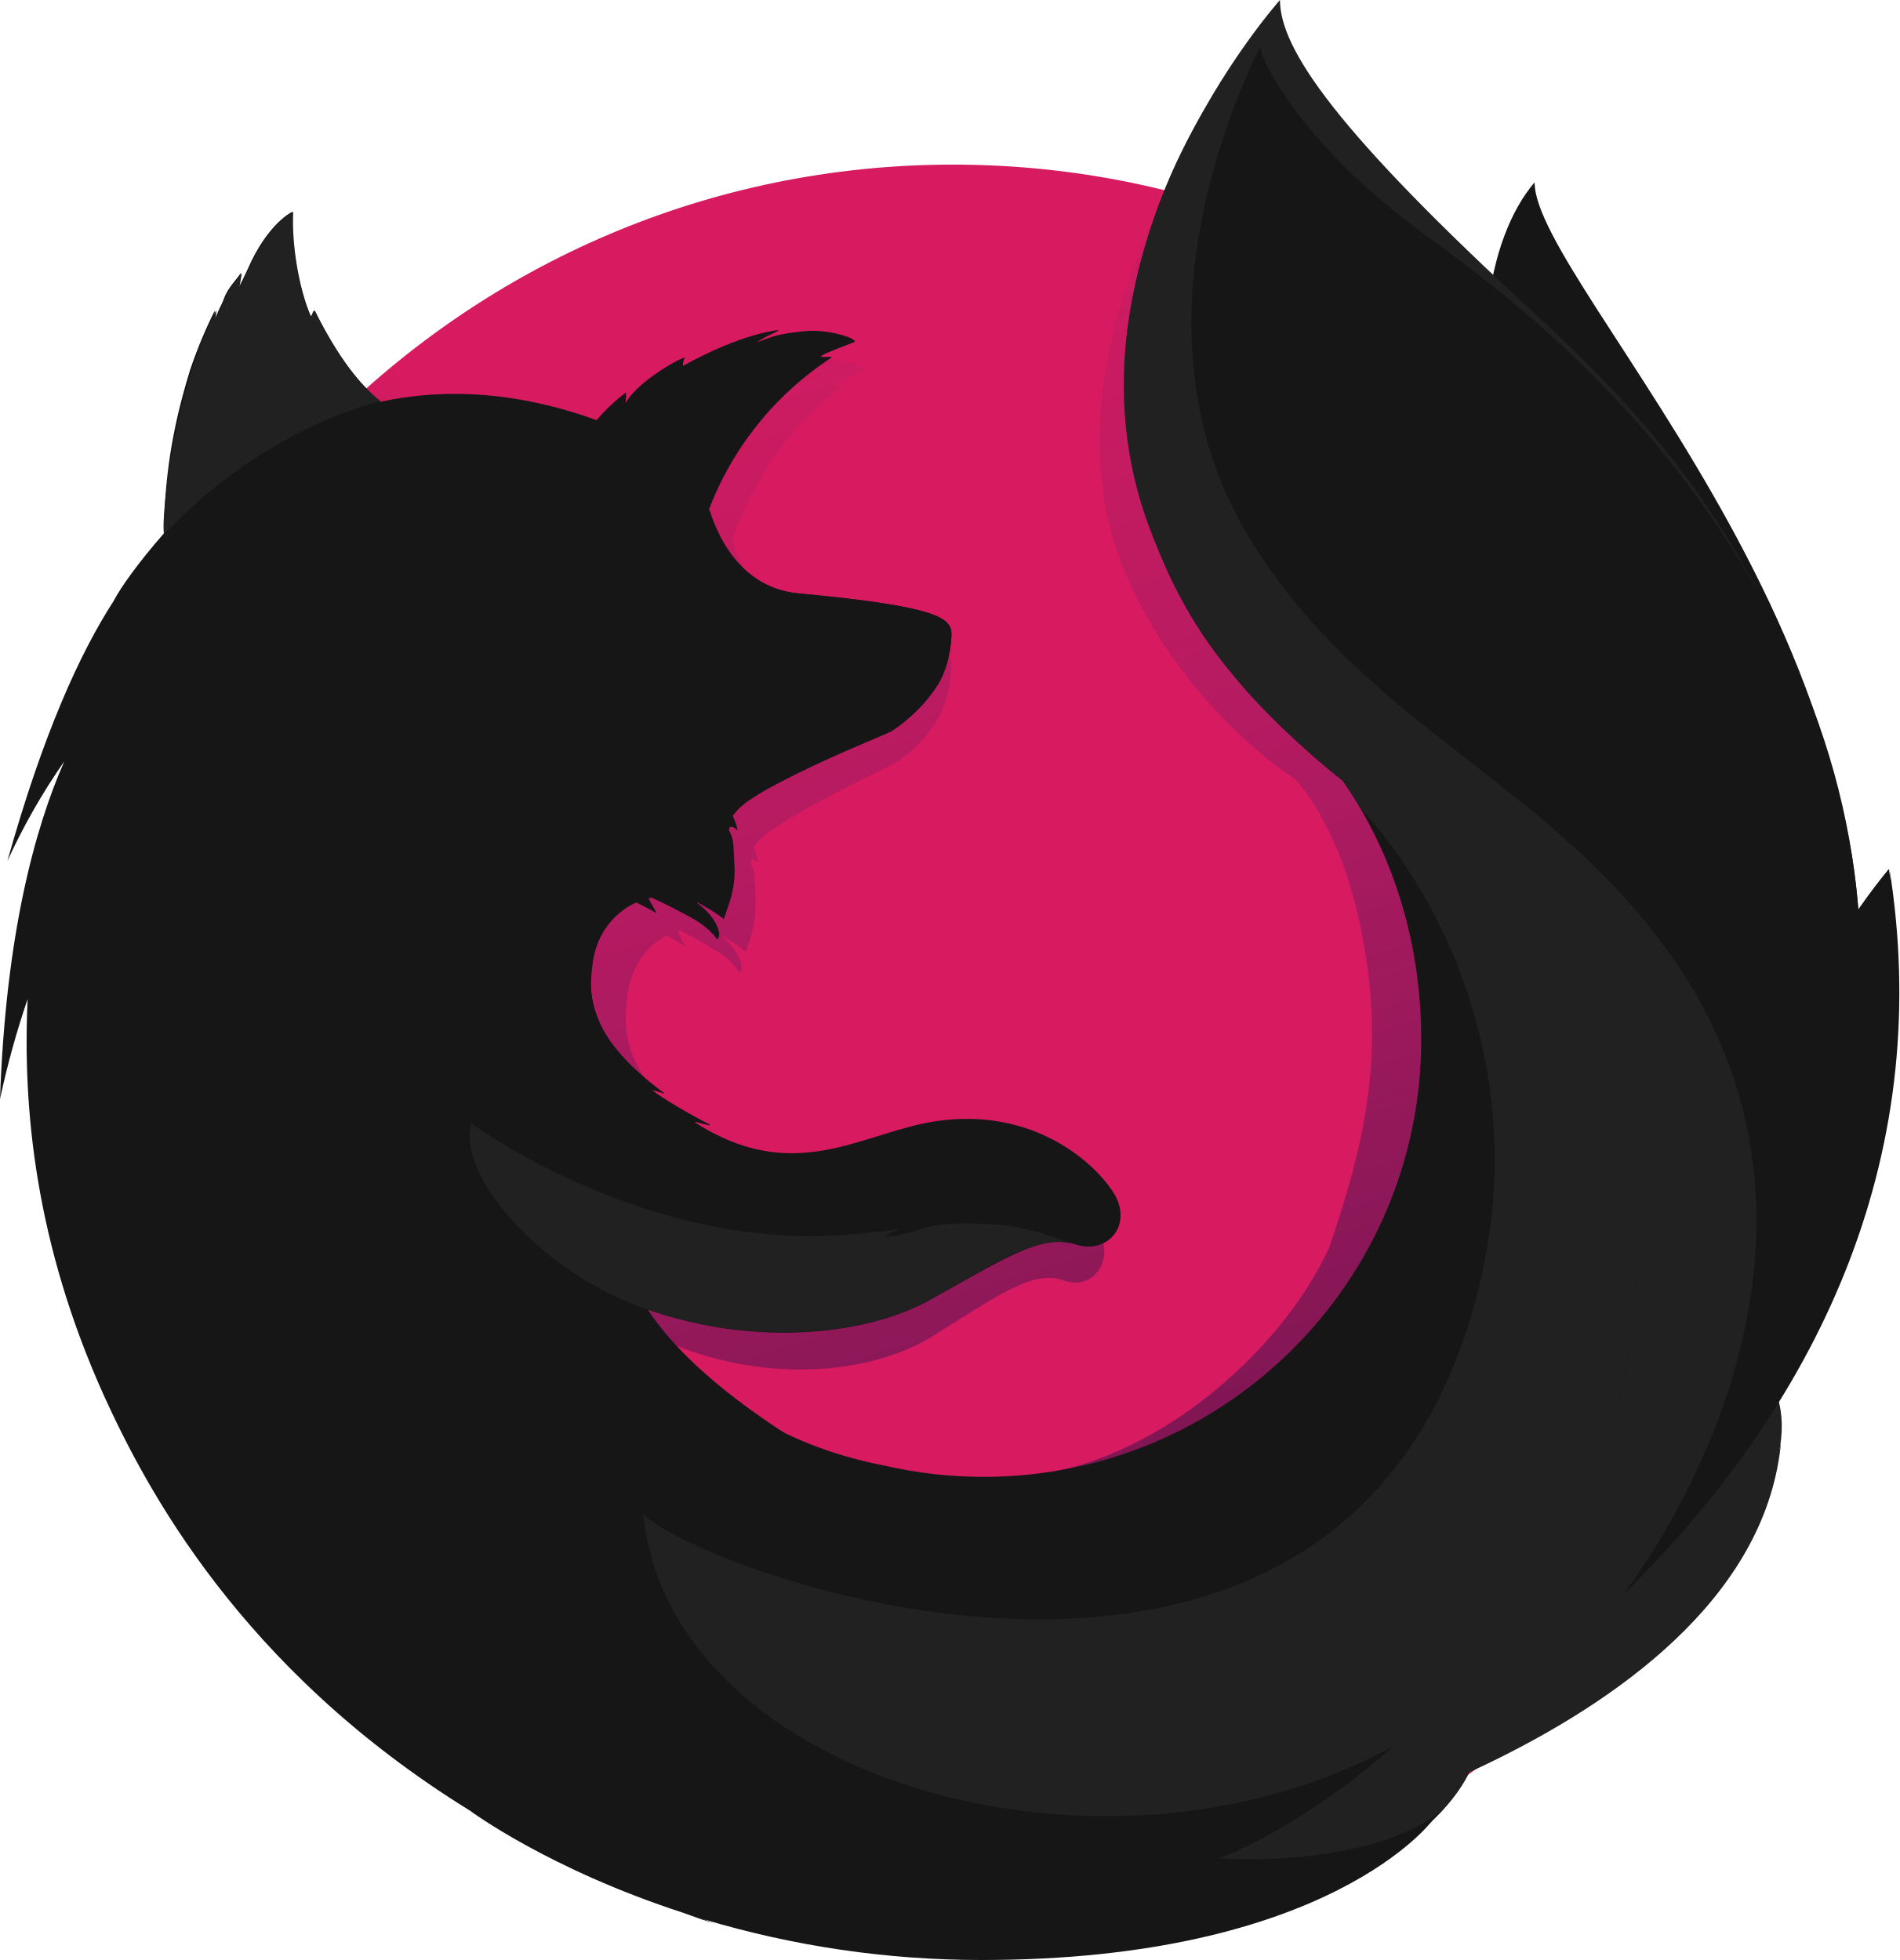
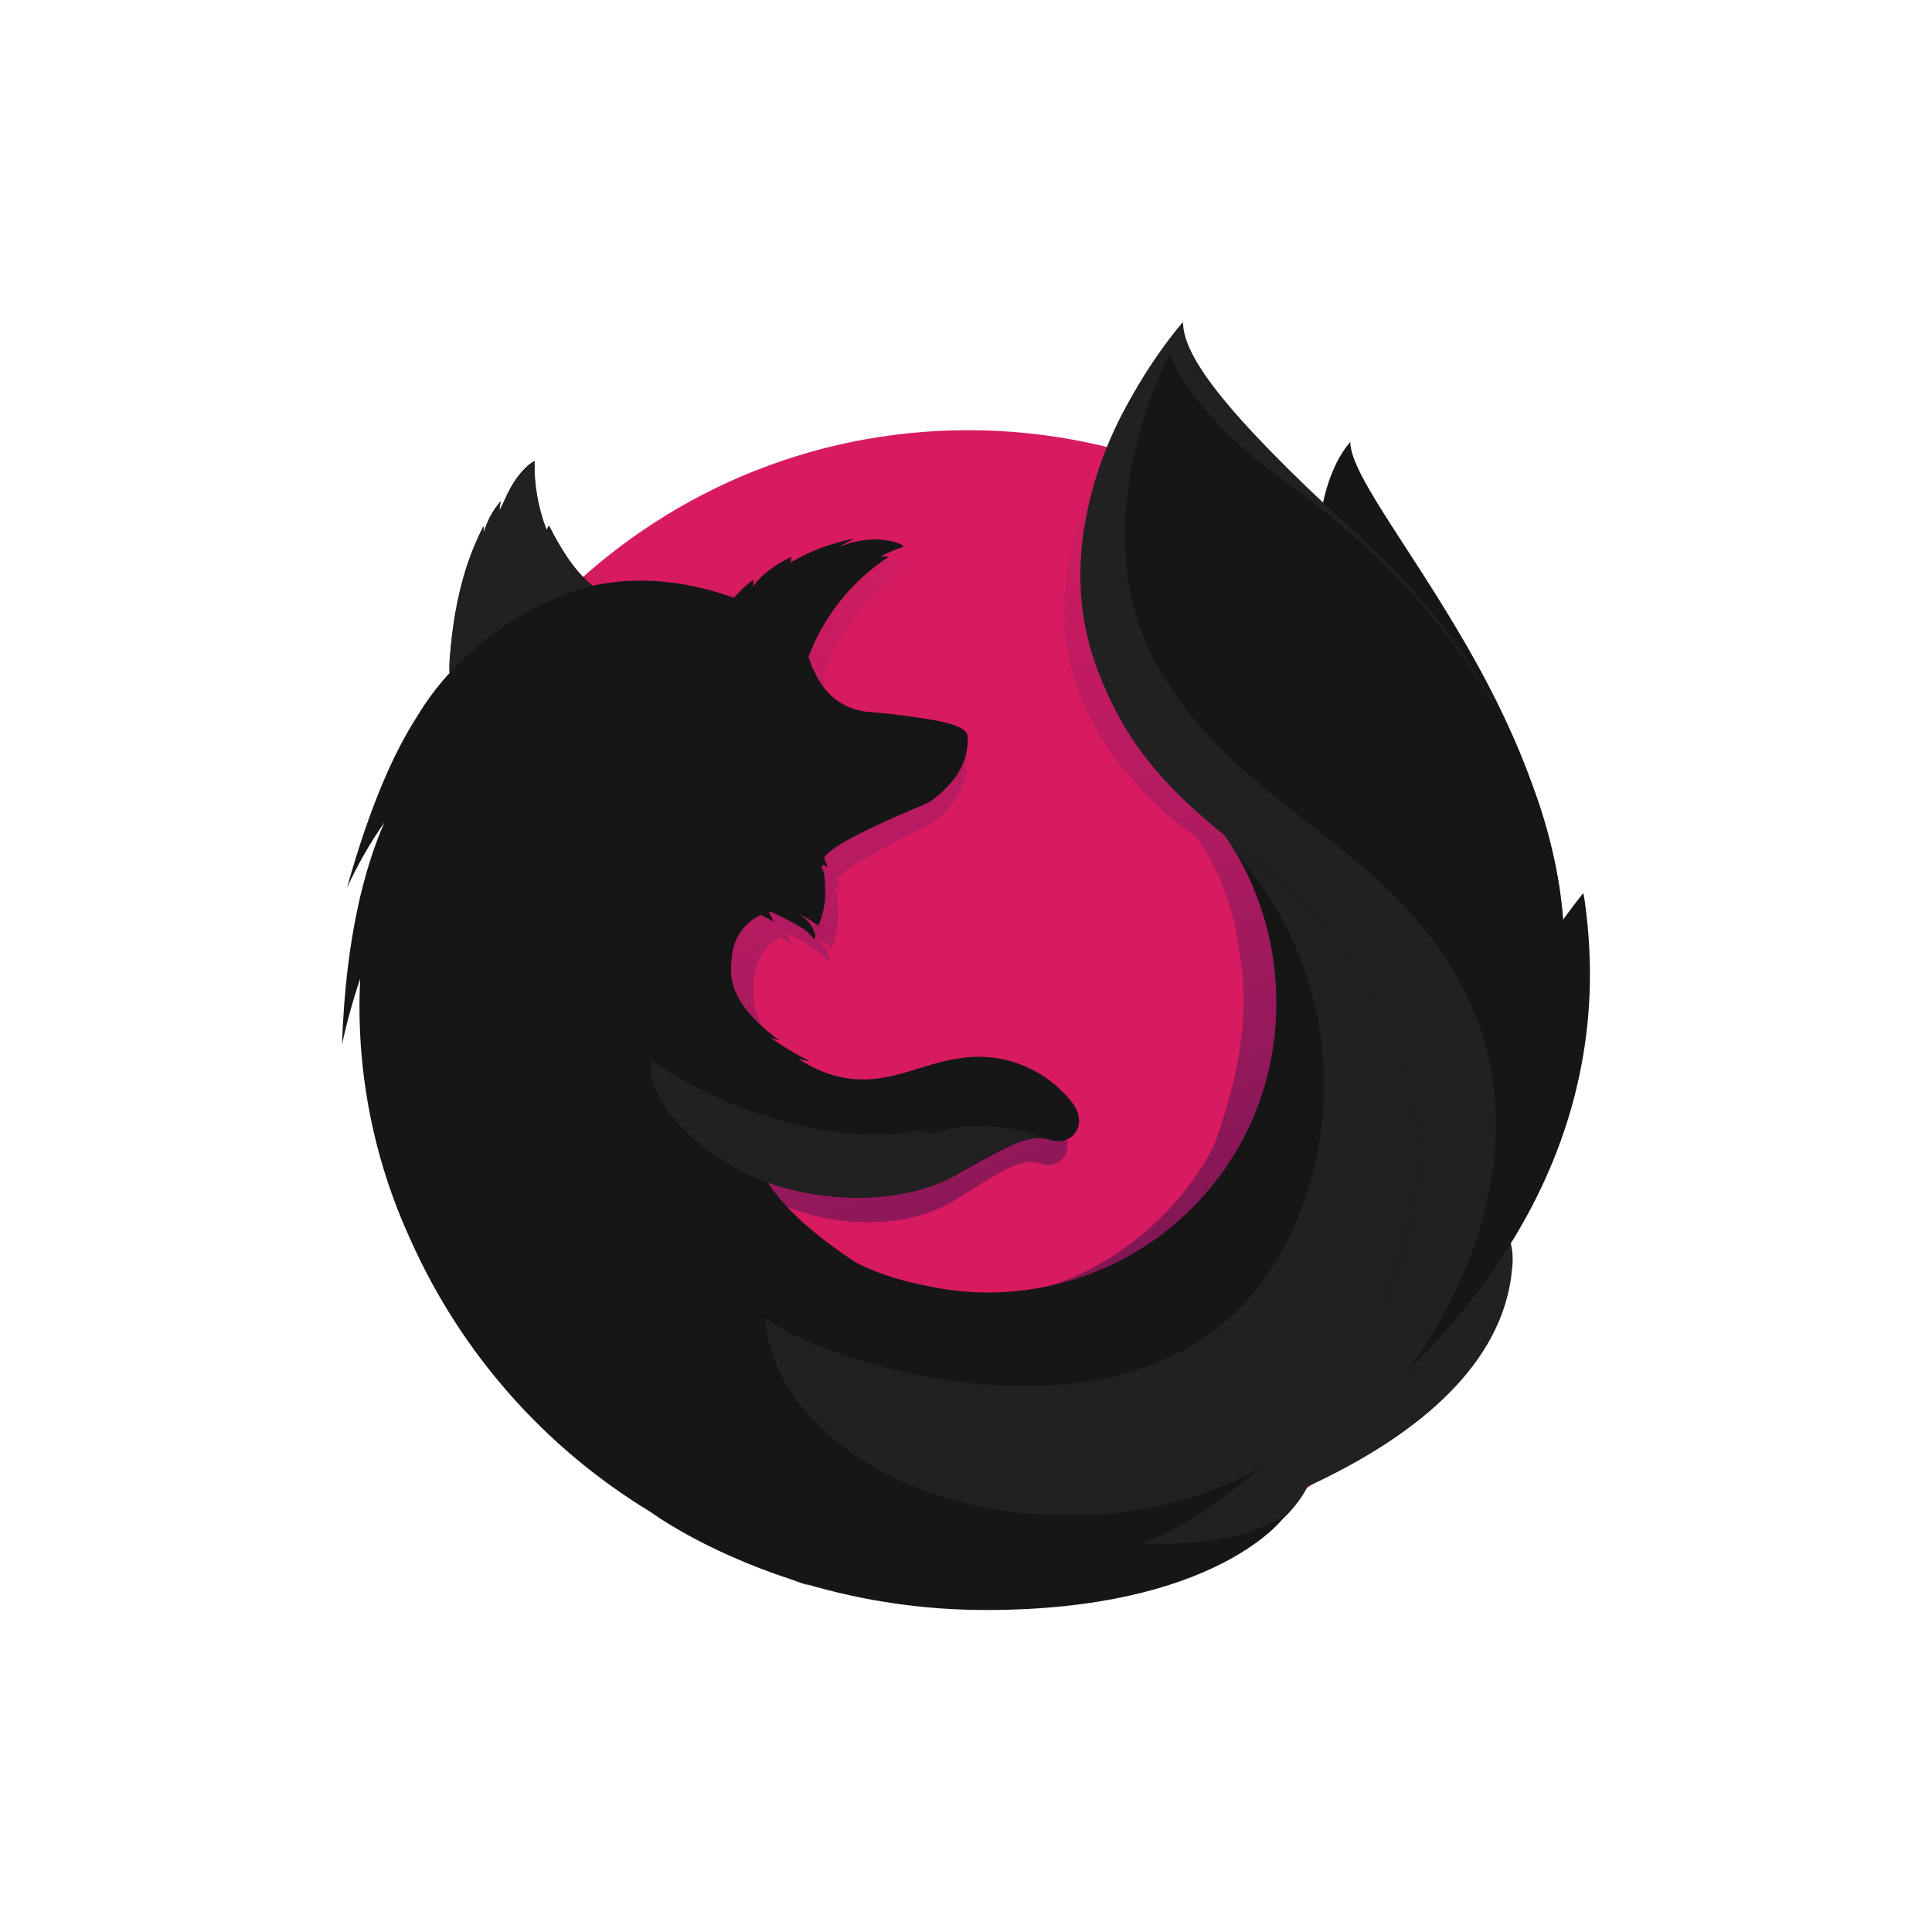
- <svg xmlns="http://www.w3.org/2000/svg" viewBox="0 0 953.37 984">
+ <svg xmlns="http://www.w3.org/2000/svg" viewBox="0 0 300 300">
  <defs>
-     <style>.cls-1{fill:#161616;}.cls-2{fill:#d81b60;}.cls-3{fill:url(#linear-gradient);}.cls-4{fill:#212121;}</style>
-     <linearGradient id="linear-gradient" x1="540.65" y1="292.81" x2="349.21" y2="919.03" gradientTransform="matrix(1, 0, 0, -1, 0, 1022)" gradientUnits="userSpaceOnUse">
+     <style>.cls-1{fill:#161616;}.cls-2{fill:#d81b60;}.cls-3{fill:url(#linear-gradient);}.cls-4{fill:#212121;}.cls-5{fill:none;}</style>
+     <linearGradient id="linear-gradient" x1="162.99" y1="-578.79" x2="124.08" y2="-706.07" gradientTransform="translate(0 777)" gradientUnits="userSpaceOnUse">
      <stop offset="0" stop-color="#000f43" stop-opacity="0.4" />
      <stop offset="0.48" stop-color="#001962" stop-opacity="0.17" />
      <stop offset="1" stop-color="#002079" stop-opacity="0" />
    </linearGradient>
  </defs>
  <g id="Layer_2" data-name="Layer 2">
-     <g id="Firefox_-_Large" data-name="Firefox - Large">
-       <path class="cls-1" d="M770.28,91.56c-23.94,27.88-35.1,90.64-10.81,154.25s61.5,49.8,84.7,114.68c30.62,85.6,16.37,200.59,16.37,200.59s36.81,106.6,62.46-6.64C979.79,341.74,770.28,143.94,770.28,91.56Z" />
-       <path id="_Path_" data-name=" Path " class="cls-2" d="M478.07,974.64c245.24,0,443.9-199.74,443.9-446s-198.66-446-443.66-446S34.65,282.32,34.65,528.61C34.18,775.14,233.07,974.64,478.07,974.64Z" />
-       <path class="cls-3" d="M810.67,803.64a246.8,246.8,0,0,1-30.12,18.18,703.24,703.24,0,0,0,38.3-63C828.31,748.39,837,738.21,844,727.2c3.44-5.4,7.31-12.07,11.42-19.81,24.92-44.9,52.4-117.57,53.18-192.2V515c0-1.84,0-3.68,0-5.52a257.94,257.94,0,0,0-5.71-55.75c.2,1.43.37,2.86.55,4.29-.22-1.1-.4-2.21-.64-3.31.37,2,.66,4,1,6,5.09,43.22,1.46,85.37-16.69,116.45-.28.46-.58.88-.87,1.33,9.41-47.24,12.56-99.39,2.09-151.6,0,0-4.18-25.39-35.37-102.45-18-44.35-49.84-80.71-78-107.2-24.69-30.55-47.12-51-59.48-64.06C689.69,126,678.87,105.6,674.42,92.3c-3.85-1.93-53.13-49.81-57-51.63-21.51,33.35-89.16,137.67-57,235.15,14.59,44.17,51.47,90,90.07,115.73,1.7,1.94,23,25,33.09,77.16,10.44,53.84,5,95.85-16.55,158-25.29,54.51-90.07,108.39-150.72,113.9-129.68,11.78-177.15-65.11-177.15-65.11,46.33,18.53,97.57,14.65,128.72-4.55,31.4-19.43,50.39-33.83,65.81-28.15C548.86,648.43,561,632,550.1,615a78.49,78.49,0,0,0-79.4-34.57c-31.43,5.11-60.22,30-101.41,5.89a84.81,84.81,0,0,1-7.73-5.06c-2.71-1.78,8.83,2.72,6.14.69-8-4.35-22.21-13.84-25.88-17.22-.62-.56,6.21,2.18,5.6,1.62-38.51-31.71-33.7-53.14-32.49-66.57,1-10.75,8-24.52,19.75-30.11,5.7,3.11,9.24,5.48,9.24,5.48s-2.43-5-3.74-7.58c.46-.2.9-.15,1.36-.34,4.66,2.25,15,8.1,20.41,11.67,7.07,5,9.32,9.43,9.32,9.43s1.86-1,.49-5.37c-.5-1.79-2.65-7.46-9.66-13.18l.44,0a81.07,81.07,0,0,1,11.87,8.24c2-7.18,5.53-14.68,4.75-28.09-.48-9.43-.26-11.87-1.92-15.51-1.49-3.13.83-4.35,3.41-1.1a32.83,32.83,0,0,0-2.2-7.4l0-.25c3.22-11.23,68.25-40.46,73-43.87a67.43,67.43,0,0,0,19.13-20.8c3.62-5.77,6.34-13.85,7-26.12.36-8.84-3.76-14.73-69.51-21.61-18-1.78-28.53-14.8-34.52-26.83-1.1-2.59-2.21-4.93-3.33-7.28a57.64,57.64,0,0,1-2.55-8.43c10.74-30.87,28.81-57,55.36-76.7,1.45-1.32-5.78.34-4.33-1,1.68-1.54,12.7-6,14.78-7,2.55-1.2-10.88-6.9-22.73-5.51-12.07,1.36-14.63,2.8-21.07,5.53,2.67-2.66,11.17-6.15,9.18-6.12-13,2-29.18,9.55-43,18.12a10.83,10.83,0,0,1,.83-4.35c-6.44,2.73-22.26,13.79-26.86,23.14a42.27,42.27,0,0,0,.26-5.4,85,85,0,0,0-13.19,13.82l-.24.22c-37.36-15.05-70.23-16-98.05-9.28-6.09-6.11-9.06-1.64-22.91-32.06-.94-1.84.72,1.8,0,0-2.28-5.9,1.39,7.87,0,0-23.29,18.37-53.92,39.19-68.63,53.89-.18.58,17.16-4.9,0,0-6,1.71-5.6,5.28-6.51,37.5-.22,2.44,0,5.17-.22,7.37-11.75,15-19.75,27.65-22.78,34.21-15.19,26.18-31.92,67-48.14,131.56A334.78,334.78,0,0,1,75.2,398.36c-13.49,34.27-26.53,88.08-29.13,170.95A482.08,482.08,0,0,1,58.6,518.65,472.91,472.91,0,0,0,93.34,719.71c9.33,22.82,24.76,57.46,51,95.4C226.9,902,343.31,956,472.22,956,606.79,956,727.64,897.13,810.67,803.64Z" />
-       <path class="cls-4" d="M711.1,866.71c162.87-18.86,235-186.7,142.38-190C769.85,674,634,875.61,711.1,866.71Z" />
-       <path class="cls-1" d="M865.21,642.42c112-65.21,82.84-206.08,82.84-206.08s-43.25,50.24-72.63,130.32C846.4,646,797.84,681.81,865.21,642.42Z" />
-       <path class="cls-4" d="M509.47,950.06C665.7,999.91,800,876.84,717.21,835.74,642,798.68,435.32,926.49,509.47,950.06Z" />
-       <path class="cls-1" d="M876.85,702.23c3.8-5.36,8.94-22.53,13.48-30.21,27.58-44.52,27.78-80,27.78-80.83C934.77,508,933.25,474,923,411.14c-8.25-50.6-44.33-123.09-75.57-158-32.2-36-9.52-24.24-40.7-50.51-27.32-30.3-53.82-60.29-68.25-72.36C634.22,43.09,636.57,24.58,638.58,21.42c-.34.37-.84.92-1.47,1.64C635.87,18.14,635,14,635,14s-57,57-69,152c-7.83,62,15.38,126.68,49,168a381.62,381.62,0,0,0,59,58v0c25.4,36.48,39.38,81.49,39.38,129.91,0,121.25-98.34,219.53-219.65,219.53a220.74,220.74,0,0,1-49.14-5.51c-57.23-10.91-90.28-39.79-106.77-59.39-9.44-11.23-13.46-19.42-13.46-19.42,51.28,18.37,108,14.53,142.47-4.52,34.75-19.26,55.77-33.54,72.83-27.91,16.82,5.6,30.21-10.67,18.2-27.54-11.77-16.84-42.4-41-87.87-34.28-34.79,5.06-66.66,29.76-112.24,5.84a96.26,96.26,0,0,1-8.56-5c-3-1.77,9.77,2.69,6.79.68-8.87-4.32-24.57-13.73-28.64-17.07-.68-.56,6.88,2.16,6.2,1.6-42.63-31.45-37.3-52.7-36-66,1.07-10.66,8.81-24.32,21.86-29.86,6.3,3.08,10.22,5.43,10.22,5.43s-2.69-4.92-4.14-7.51c.51-.19,1-.14,1.5-.34,5.16,2.23,16.58,8,22.59,11.57,7.82,4.95,10.32,9.36,10.32,9.36s2.06-1,.53-5.33c-.55-1.77-2.92-7.39-10.68-13.07l.49,0a90.83,90.83,0,0,1,13.13,8.18c2.19-7.12,6.12-14.56,5.25-27.86-.52-9.35-.28-11.78-2.12-15.39-1.65-3.1.92-4.31,3.78-1.09a29.73,29.73,0,0,0-2.44-7.34l0-.24c3.57-11.14,75.54-40.13,80.78-43.51a70.47,70.47,0,0,0,21.17-20.63c4-5.72,7-13.74,7.75-25.9.25-5.48-1.44-9.82-20.5-14-11.44-2.49-29.14-4.92-56.43-7.48-19.9-1.75-31.58-14.67-38.22-26.6-1.21-2.57-2.44-4.9-3.68-7.22a53.41,53.41,0,0,1-2.83-8.36,158.53,158.53,0,0,1,61.28-76.06c1.6-1.31-6.4.33-4.8-1,1.87-1.52,14.07-5.92,16.37-6.91,2.81-1.19-12-6.84-25.16-5.47-13.36,1.35-16.19,2.78-23.32,5.49,3-2.64,12.36-6.1,10.16-6.08-14.4,2-32.3,9.48-47.6,18a9.72,9.72,0,0,1,.92-4.31c-7.13,2.71-24.63,13.68-29.73,22.95a38.21,38.21,0,0,0,.29-5.35,88.52,88.52,0,0,0-14.6,13.7l-.26.22C258.13,196,221.74,195,191,201.72c-6.73-6.07-17.56-15.23-32.89-45.4-1-1.82-1.6,3.75-2.4,2-5.95-13.82-9.55-36.45-9-52,0,0-12.32,5.61-22.51,29.06-1.9,4.22-3.11,6.54-4.32,8.87-.56.67,1.26-7.7,1-7.25-1.77,3-6.36,7.19-8.37,12.62-1.38,4-3.33,6.27-4.56,11.29l-.3.46c-.1-1.48.37-6.08,0-5.14A235.81,235.81,0,0,0,95.33,186C89.84,204,83.45,228.59,82.44,260.55c-.24,2.42,0,5.13-.25,7.31-13,14.85-21.85,27.42-25.2,33.93-16.81,26-35.33,66.45-53.28,130.47a318.45,318.45,0,0,1,28.54-50C17.32,416.25,2.88,469.62,0,551.8a439,439,0,0,1,13.87-50.24C11.29,556.36,17.68,624.3,52.32,701,72.89,746,120.24,837.6,235.94,909.05h0s39.36,29.3,107,51.26c5,1.81,10.06,3.6,15.23,5.33-1.62-.65-3.19-1.34-4.71-2A485.12,485.12,0,0,0,492.27,984c175.18.15,226.84-70.2,226.84-70.2l-.51.38q3.71-3.49,7.14-7.26c-27.64,26.1-90.71,27.83-114.3,26,40.23-11.81,66.69-21.81,118.18-41.52q9-3.35,18.48-7.64c.68-.3,1.37-.62,2-.94,1.25-.58,2.49-1.13,3.75-1.74a349.26,349.26,0,0,0,70.26-44c51.7-41.3,63-81.55,68.83-108.1-.82,2.55-3.38,8.48-5.17,12.32-13.31,28.48-42.84,46-74.91,61a689.15,689.15,0,0,0,42.39-62.44C865.77,729.39,869,713.15,876.85,702.23Z" />
-       <path class="cls-4" d="M813.92,801c21.08-23.24,40-49.82,54.35-80,36.9-77.58,94-206.58,49-341.3C881.78,273.23,833,215,771.11,158.12,670.56,65.76,642.48,24.52,642.48,0c0,0-116.09,129.41-65.74,264.38s153.46,130,221.68,270.88c80.27,165.74-64.95,346.61-185,397.23,7.35-1.63,267-60.38,280.61-208.88C893.68,726.34,887.83,767.41,813.92,801Z" />
-       <path class="cls-1" d="M477.59,319.37c.39-8.77-4.15-14.66-76.68-21.46-29.84-2.76-41.27-30.33-44.75-41.94-10.61,27.56-15,56.49-12.63,91.48,1.61,22.92,17,47.52,24.37,62,0,0,1.63-2.13,2.39-2.91,13.86-14.43,71.93-36.42,77.39-39.54C453.69,363.16,476.58,346.43,477.59,319.37Z" />
-       <path class="cls-4" d="M158.31,156.47c-1-1.82-1.6,3.75-2.4,2-5.95-13.81-9.57-36.2-8.72-52,0,0-12.31,5.61-22.51,29.06-1.89,4.21-3.11,6.54-4.32,8.86-.56.68,1.27-7.7,1-7.24-1.77,3-6.35,7.19-8.34,12.38-1.65,4.23-3.35,6.51-4.61,11.77-.39,1.43.39-6.33.05-5.38C84.72,201.68,80.19,271,82.69,268,133.17,214.14,191,201.36,191,201.36c-6.15-4.53-19.52-17.62-32.7-44.89Z" />
-       <path class="cls-1" d="M349.84,720.1c-69.72-29.77-149-71.76-146-167.14C207.92,427.34,321,452.17,321,452.17c-4.27,1-15.68,9.16-19.72,17.82-4.27,10.83-12.07,35.28,11.55,60.9,37.09,40.19-76.2,95.36,98.66,199.57,4.41,2.4-41-1.43-61.63-10.36Z" />
-       <path class="cls-4" d="M325.07,657.5c49.45,17.21,107,14.19,141.53-4.86,23.08-12.85,52.7-33.43,70.92-28.35-15.78-6.24-27.73-9.15-42.1-9.86-2.45,0-5.38,0-8.05-.32a136.2,136.2,0,0,0-15.76.86c-8.9.82-18.76,6.43-27.73,5.53-.49,0,8.7-3.77,7.95-3.6-4.75,1-9.91,1.2-15.37,1.88-3.46.38-6.45.82-9.89,1-103,8.73-190-55.81-190-55.81-7.4,25,33.17,74.3,88.53,93.57Z" />
-       <path class="cls-1" d="M813.74,801.65c104.16-102.27,156.86-226.59,134.58-366,0,0,8.9,71.5-24.85,144.63,16.22-71.4,18.1-160.12-25-252C841,205.64,746.45,141.11,710.35,114.19,655.66,73.4,633,31.87,632.57,23.3c-16.34,33.48-65.76,148.2-5.31,247,56.64,92.56,145.87,120,208.33,205C950.67,631.67,813.74,801.65,813.74,801.65Z" />
-       <path class="cls-4" d="M798.81,535.55C762.41,460.35,717,427.55,674,392c5,7,6.23,9.47,9,14,37.83,40.32,93.61,138.66,53.11,262.11C659.88,900.48,355,791.06,323,760.32,335.93,894.81,561,959.16,707.6,872,791,793,858.47,658.79,798.81,535.55Z" />
+     <g id="Layer_1-2" data-name="Layer 1">
+       <g id="Layer_2-2" data-name="Layer 2">
+         <g id="Firefox_-_Large" data-name="Firefox - Large">
+           <path class="cls-1" d="M209.67,68.61c-4.86,5.67-7.13,18.42-2.2,31.35s12.5,10.12,17.22,23.31C230.91,140.67,228,164,228,164s7.48,21.67,12.69-1.35C252.26,119.46,209.67,79.26,209.67,68.61Z" />
+           <path id="_Path_" data-name=" Path " class="cls-2" d="M150.28,248.1c49.85,0,90.22-40.6,90.22-90.65S200.13,66.8,150.33,66.8s-90.18,40.58-90.18,90.64S100.48,248.1,150.28,248.1Z" />
+           <path class="cls-3" d="M217.88,213.34a50,50,0,0,1-6.12,3.7,142.78,142.78,0,0,0,7.78-12.81,48.4,48.4,0,0,0,5.12-6.43c.69-1.09,1.48-2.45,2.32-4,5.06-9.13,10.65-23.9,10.81-39.07v-1.16a53.27,53.27,0,0,0-1.16-11.33c0,.29.07.58.11.87-.05-.22-.08-.45-.13-.67.07.41.13.81.2,1.22,1,8.78.3,17.35-3.39,23.67l-.18.27a79,79,0,0,0,.43-30.81s-.85-5.16-7.19-20.83c-3.66-9-10.13-16.4-15.86-21.79a176.55,176.55,0,0,0-12.09-13c-5.24-5.52-7.44-9.67-8.34-12.37-.78-.39-10.8-10.12-11.59-10.49-4.37,6.77-18.12,28-11.58,47.79,3,9,10.46,18.29,18.3,23.52.35.4,4.68,5.08,6.73,15.69,2.12,10.94,1,19.48-3.36,32.11-5.14,11.08-18.31,22-30.64,23.15-26.36,2.39-36-13.23-36-13.23,9.41,3.76,19.83,3,26.16-.93s10.24-6.87,13.37-5.72,5.56-2.19,3.34-5.65a16,16,0,0,0-16.14-7c-6.39,1-12.24,6.1-20.61,1.2a16.31,16.31,0,0,1-1.57-1c-.55-.36,1.79.56,1.25.14a39.4,39.4,0,0,1-5.26-3.5c-.13-.11,1.26.45,1.13.33-7.82-6.44-6.84-10.8-6.6-13.53a7.88,7.88,0,0,1,4-6.12c1.15.63,1.87,1.12,1.87,1.12s-.49-1-.76-1.55c.1,0,.19,0,.28-.06a45.06,45.06,0,0,1,4.15,2.37,6.13,6.13,0,0,1,1.89,1.91s.38-.2.1-1.09a5.74,5.74,0,0,0-2-2.68h.09a16.75,16.75,0,0,1,2.41,1.68,14.48,14.48,0,0,0,1-5.71c-.1-1.92-.06-2.41-.39-3.15s.16-.89.69-.23a6.64,6.64,0,0,0-.45-1.5v0c.66-2.28,13.87-8.23,14.84-8.92a13.8,13.8,0,0,0,3.89-4.23,10.82,10.82,0,0,0,1.42-5.3c.07-1.8-.76-3-14.13-4.4-3.66-.36-5.8-3-7-5.45-.23-.53-.45-1-.68-1.48a11.6,11.6,0,0,1-.52-1.71,32,32,0,0,1,11.25-15.59c.3-.27-1.17.07-.88-.21a26.8,26.8,0,0,1,3-1.42c.51-.24-2.21-1.4-4.62-1.12a11.39,11.39,0,0,0-4.29,1.13c.55-.55,2.27-1.25,1.87-1.25a26,26,0,0,0-8.74,3.68,2.06,2.06,0,0,1,.17-.88c-1.31.55-4.53,2.8-5.46,4.7a8,8,0,0,0,0-1.09,17.76,17.76,0,0,0-2.68,2.8l0,0c-7.59-3.06-14.27-3.25-19.93-1.89-1.23-1.24-1.84-.33-4.65-6.51-.19-.38.14.36,0,0-.47-1.2.28,1.6,0,0-4.74,3.73-11,8-14,10.95,0,.12,3.49-1,0,0-1.22.35-1.14,1.07-1.33,7.62,0,.5,0,1,0,1.5a42.76,42.76,0,0,0-4.63,7c-3.09,5.32-6.49,13.62-9.78,26.74A66.55,66.55,0,0,1,68.4,131c-2.75,7-5.4,17.9-5.93,34.74A101,101,0,0,1,65,155.42a96,96,0,0,0,7.06,40.86,100.3,100.3,0,0,0,10.37,19.39,91.87,91.87,0,0,0,135.43-2.33Z" />
+           <path class="cls-4" d="M197.64,226.16c33.11-3.83,47.77-37.95,28.94-38.62C209.58,187,182,228,197.64,226.16Z" />
+           <path class="cls-1" d="M229,180.57c22.76-13.25,16.83-41.88,16.83-41.88A93.61,93.61,0,0,0,231,165.17C225.14,181.3,215.27,188.58,229,180.57Z" />
+           <path class="cls-4" d="M156.66,243.1c31.76,10.13,59.05-14.88,42.23-23.23C183.6,212.33,141.59,238.31,156.66,243.1Z" />
+           <path class="cls-1" d="M231.33,192.73c.77-1.09,1.82-4.58,2.74-6.14,5.61-9.05,5.65-16.26,5.65-16.43,3.38-16.91,3.08-23.82,1-36.59-1.67-10.29-9-25-15.36-32.12-6.54-7.32-1.93-4.93-8.27-10.26-5.55-6.16-10.94-12.26-13.87-14.71C182,58.76,182.5,55,182.9,54.35l-.3.34c-.25-1-.42-1.84-.42-1.84a56.83,56.83,0,0,0-14,30.89c-1.59,12.6,3.13,25.75,10,34.15a77.66,77.66,0,0,0,12,11.78h0a46,46,0,0,1,8,26.41,44.7,44.7,0,0,1-54.64,43.5c-11.63-2.22-18.34-8.09-21.7-12.07a21.39,21.39,0,0,1-2.73-3.95c10.42,3.73,22,2.95,29-.92s11.33-6.81,14.8-5.67,6.14-2.17,3.7-5.6a18.46,18.46,0,0,0-17.86-7c-7.07,1-13.55,6-22.82,1.19-.59-.31-1.17-.65-1.74-1s2,.54,1.38.13a45.46,45.46,0,0,1-5.82-3.47c-.13-.11,1.4.44,1.26.33-8.66-6.39-7.58-10.71-7.31-13.42a7.74,7.74,0,0,1,4.44-6.06c1.28.62,2.08,1.1,2.08,1.1l-.84-1.53c.1,0,.2,0,.3-.07,1.05.46,3.37,1.63,4.59,2.36a6.35,6.35,0,0,1,2.1,1.9s.42-.21.11-1.09a5.66,5.66,0,0,0-2.17-2.65h.1a18.77,18.77,0,0,1,2.66,1.66,12.89,12.89,0,0,0,1.07-5.66c-.1-1.9-.06-2.4-.43-3.13s.19-.88.77-.22a5.94,5.94,0,0,0-.5-1.49v-.05c.73-2.27,15.36-8.16,16.42-8.85a14.09,14.09,0,0,0,4.3-4.19,9.86,9.86,0,0,0,1.58-5.26c.05-1.12-.29-2-4.17-2.85a105.64,105.64,0,0,0-11.47-1.52,9.75,9.75,0,0,1-7.76-5.41c-.25-.52-.5-1-.75-1.46a11.35,11.35,0,0,1-.58-1.7A32.16,32.16,0,0,1,137.9,86.52c.32-.27-1.3.07-1-.2a32,32,0,0,1,3.33-1.41c.57-.24-2.44-1.39-5.11-1.11a13.64,13.64,0,0,0-4.74,1.11c.61-.53,2.51-1.24,2.06-1.23a30.59,30.59,0,0,0-9.67,3.66,1.93,1.93,0,0,1,.18-.88c-1.45.55-5,2.78-6,4.67A8,8,0,0,0,117,90a18.2,18.2,0,0,0-3,2.78l0,.05c-8.39-3-15.79-3.24-22-1.87-1.37-1.23-3.57-3.1-6.68-9.23-.21-.37-.33.76-.49.41a28.45,28.45,0,0,1-1.83-10.57s-2.5,1.14-4.58,5.91c-.38.85-.63,1.33-.87,1.8a11.47,11.47,0,0,1,.2-1.47A13.61,13.61,0,0,0,76,80.41a19.22,19.22,0,0,0-.93,2.3L75,82.8c0-.3.08-1.24,0-1a47.55,47.55,0,0,0-2.5,6A56.08,56.08,0,0,0,69.87,103c-.05.49,0,1-.05,1.48a42.07,42.07,0,0,0-5.13,6.9c-3.41,5.28-7.18,13.51-10.82,26.52a63.77,63.77,0,0,1,5.8-10.16c-3,6.9-6,17.75-6.56,34.45a90.81,90.81,0,0,1,2.82-10.21,86.53,86.53,0,0,0,7.82,40.54,94.33,94.33,0,0,0,37.32,42.29h0s8,5.95,21.74,10.42c1,.36,2,.73,3.1,1.08-.33-.13-.65-.27-1-.41A98.45,98.45,0,0,0,153.17,250c35.6,0,46.1-14.27,46.1-14.27l-.1.08c.5-.47,1-1,1.45-1.48-5.62,5.31-18.44,5.66-23.23,5.29,8.17-2.4,13.55-4.43,24-8.44,1.22-.45,2.47-1,3.75-1.55l.41-.19c.25-.12.51-.23.76-.36a70.7,70.7,0,0,0,14.28-8.94c10.51-8.4,12.81-16.58,14-22a26.18,26.18,0,0,1-1,2.5c-2.7,5.79-8.71,9.35-15.22,12.4a141.42,141.42,0,0,0,8.61-12.69C229.08,198.25,229.74,195,231.33,192.73Z" />
+           <path class="cls-4" d="M218.54,212.8a67.05,67.05,0,0,0,11.05-16.26c7.5-15.76,19.1-42,10-69.37-7.22-21.64-17.13-33.47-29.71-45C189.4,63.37,183.7,55,183.7,50c0,0-23.6,26.3-13.37,53.74s31.2,26.42,45.06,55.05c16.32,33.69-13.2,70.45-37.6,80.74,1.49-.33,54.27-12.27,57-42.45C234.75,197.63,233.56,206,218.54,212.8Z" />
+           <path class="cls-1" d="M150.18,114.91c.08-1.78-.84-3-15.58-4.36-6.07-.56-8.39-6.16-9.1-8.52a42,42,0,0,0-2.57,18.59c.33,4.66,3.46,9.66,5,12.6,0,0,.33-.43.48-.59,2.82-2.93,14.62-7.4,15.73-8S150,120.41,150.18,114.91Z" />
+           <path class="cls-4" d="M85.29,81.8c-.21-.37-.33.77-.49.41A26.91,26.91,0,0,1,83,71.64s-2.5,1.14-4.58,5.91c-.38.85-.63,1.33-.88,1.8a13.68,13.68,0,0,1,.21-1.47,12.51,12.51,0,0,0-2.63,4.9c-.08.3.07-1.28,0-1.09-4.83,9.3-5.75,23.39-5.24,22.78a47.45,47.45,0,0,1,22-13.54c-1.25-.92-4-3.58-6.64-9.13Z" />
+           <path class="cls-1" d="M124.22,196.36c-14.17-6.05-30.29-14.58-29.68-34,.83-25.53,23.81-20.49,23.81-20.49a8.34,8.34,0,0,0-4,3.63c-.87,2.2-2.46,7.17,2.34,12.37,7.54,8.17-15.48,19.39,20.06,40.57.89.49-8.34-.29-12.53-2.11Z" />
+           <path class="cls-4" d="M119.18,183.64c10,3.5,21.75,2.88,28.77-1,4.69-2.61,10.71-6.79,14.41-5.76a25.2,25.2,0,0,0-8.55-2,15.35,15.35,0,0,1-1.64-.06,28.46,28.46,0,0,0-3.2.17c-1.81.17-3.82,1.31-5.64,1.13-.1,0,1.77-.77,1.62-.73-1,.2-2,.24-3.13.38-.7.08-1.31.17-2,.2-20.93,1.78-38.62-11.34-38.62-11.34-1.5,5.08,6.75,15.1,18,19Z" />
+           <path class="cls-1" d="M218.51,212.94c21.17-20.79,31.88-46.06,27.35-74.39a59.89,59.89,0,0,1-5.05,29.39c3.29-14.51,3.68-32.54-5.08-51.22-11.68-24.92-30.9-38-38.24-43.51-11.11-8.29-15.72-16.73-15.81-18.47-3.32,6.8-13.36,30.12-1.08,50.2,11.51,18.81,29.65,24.39,42.35,41.67C246.34,178.39,218.51,212.94,218.51,212.94Z" />
+           <path class="cls-4" d="M215.47,158.85c-7.4-15.28-16.63-21.95-25.37-29.18a33.54,33.54,0,0,1,1.83,2.85,54,54,0,0,1,10.8,53.27c-15.5,47.23-77.46,25-84,18.75,2.63,27.33,48.38,40.41,78.17,22.7C213.88,211.18,227.6,183.9,215.47,158.85Z" />
+         </g>
+       </g>
+       <rect class="cls-5" width="300" height="300" />
    </g>
  </g>
</svg>
